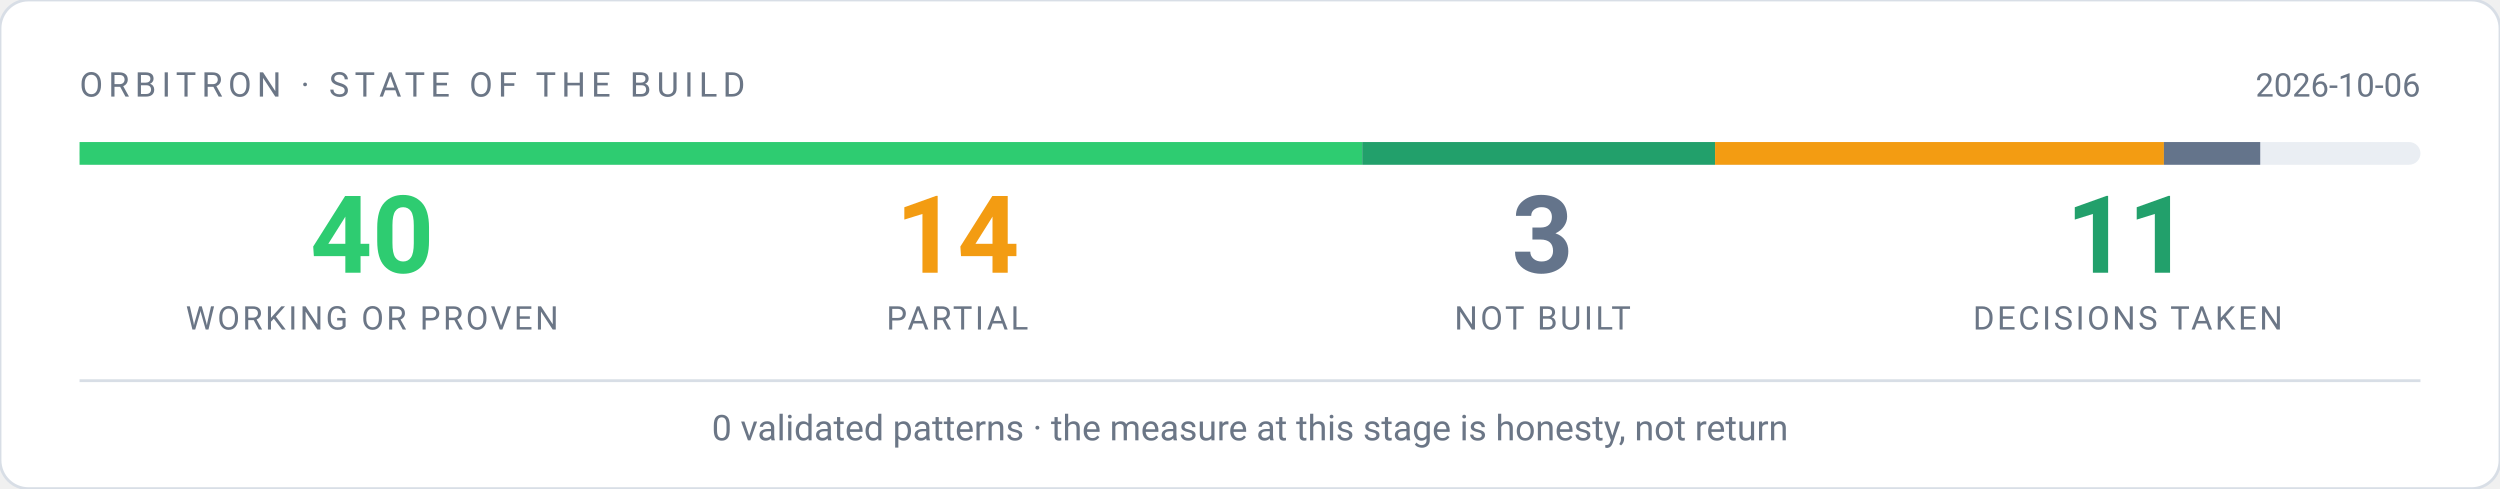
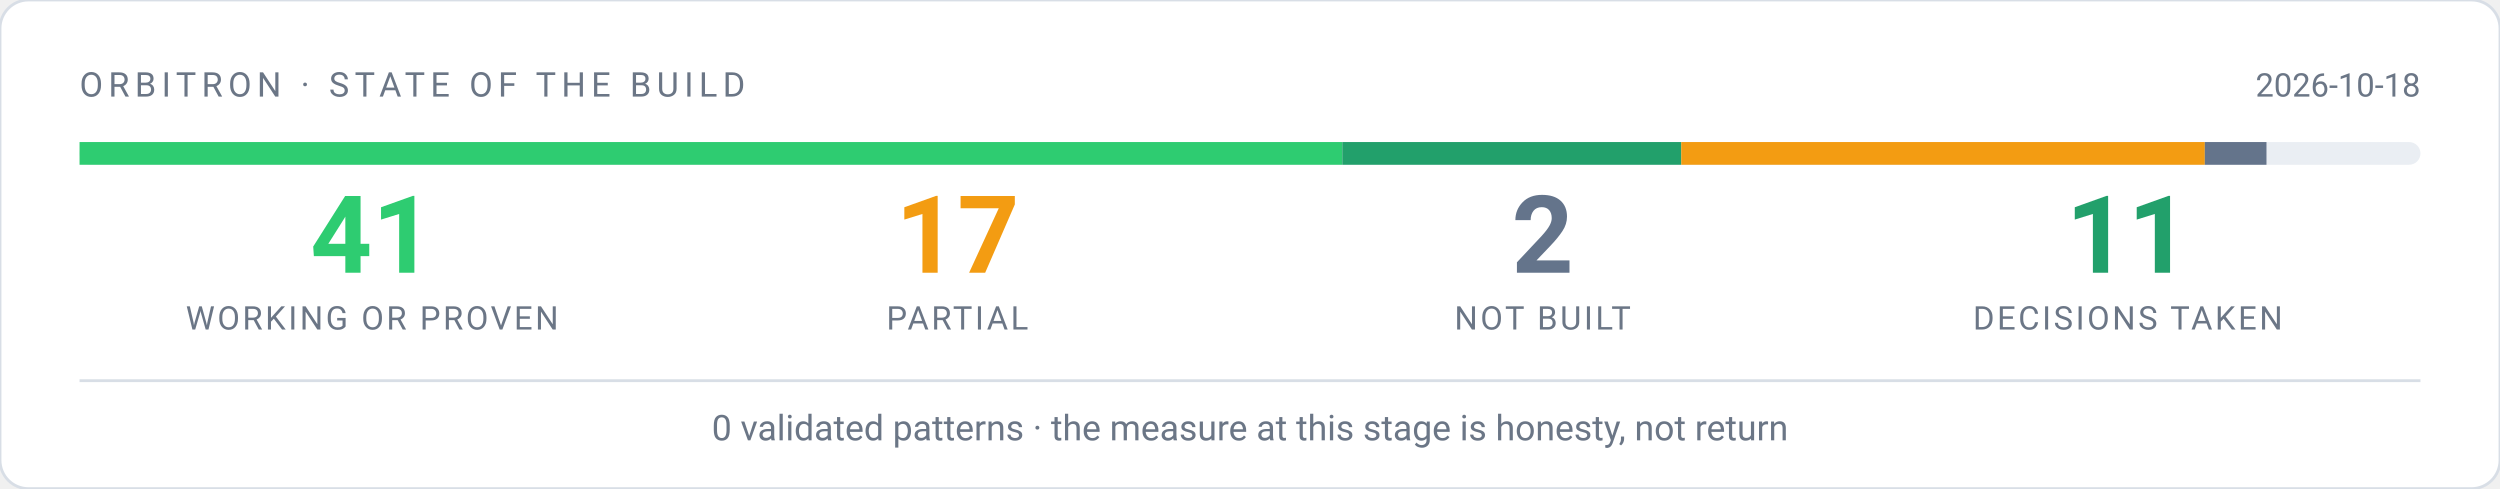
- <svg xmlns="http://www.w3.org/2000/svg" width="880" height="172" viewBox="0 0 880 172" role="img" aria-label="ORBITRON state: 40 working, 14 partial, 3 not built, 11 decisions, 0 validated patterns">
+ <svg xmlns="http://www.w3.org/2000/svg" width="880" height="172" viewBox="0 0 880 172" role="img" aria-label="ORBITRON state: 41 working, 17 partial, 2 not built, 11 decisions, 0 validated patterns">
  <style>text{font-family:-apple-system,BlinkMacSystemFont,'Segoe UI',Roboto,Helvetica,Arial,sans-serif}</style>
  <rect width="880" height="172" rx="10" fill="#ffffff" stroke="#d8dee6" />
  <text x="28" y="34" font-size="12" letter-spacing="0.16em" fill="#6b7686">ORBITRON · STATE OF THE BUILD</text>
-   <text x="852" y="34" text-anchor="end" font-size="11.5" fill="#6b7686">2026-10-06</text>
+   <text x="852" y="34" text-anchor="end" font-size="11.5" fill="#6b7686">2026-10-18</text>
  <rect x="28" y="50" width="824" height="8" rx="4" fill="#eaeef3" />
-   <rect x="28.0" y="50" width="451.5" height="8" fill="#2ecc71" />
-   <rect x="479.5" y="50" width="124.2" height="8" fill="#22a06b" />
-   <rect x="603.7" y="50" width="158.0" height="8" fill="#f39c12" />
-   <rect x="761.7" y="50" width="33.9" height="8" fill="#64748b" />
+   <rect x="28.0" y="50" width="444.5" height="8" fill="#2ecc71" />
+   <rect x="472.5" y="50" width="119.3" height="8" fill="#22a06b" />
+   <rect x="591.8" y="50" width="184.3" height="8" fill="#f39c12" />
+   <rect x="776.1" y="50" width="21.7" height="8" fill="#64748b" />
  <rect x="28" y="50" width="824" height="8" rx="4" fill="none" stroke="#eaeef3" stroke-width="0" />
-   <text x="131" y="96" text-anchor="middle" font-size="38" font-weight="600" fill="#2ecc71">40</text>
+   <text x="131" y="96" text-anchor="middle" font-size="38" font-weight="600" fill="#2ecc71">41</text>
  <text x="131" y="116" text-anchor="middle" font-size="11.5" letter-spacing="0.08em" fill="#6b7686">WORKING OR PROVEN</text>
-   <text x="337" y="96" text-anchor="middle" font-size="38" font-weight="600" fill="#f39c12">14</text>
+   <text x="337" y="96" text-anchor="middle" font-size="38" font-weight="600" fill="#f39c12">17</text>
  <text x="337" y="116" text-anchor="middle" font-size="11.5" letter-spacing="0.08em" fill="#6b7686">PARTIAL</text>
-   <text x="543" y="96" text-anchor="middle" font-size="38" font-weight="600" fill="#64748b">3</text>
+   <text x="543" y="96" text-anchor="middle" font-size="38" font-weight="600" fill="#64748b">2</text>
  <text x="543" y="116" text-anchor="middle" font-size="11.5" letter-spacing="0.08em" fill="#6b7686">NOT BUILT</text>
  <text x="749" y="96" text-anchor="middle" font-size="38" font-weight="600" fill="#22a06b">11</text>
  <text x="749" y="116" text-anchor="middle" font-size="11.5" letter-spacing="0.08em" fill="#6b7686">DECISIONS TAKEN</text>
  <line x1="28" y1="134" x2="852" y2="134" stroke="#d8dee6" />
  <text x="440" y="155" text-anchor="middle" font-size="12.5" fill="#6b7686">0 validated patterns · the measure at this stage is honesty, not return</text>
</svg>
